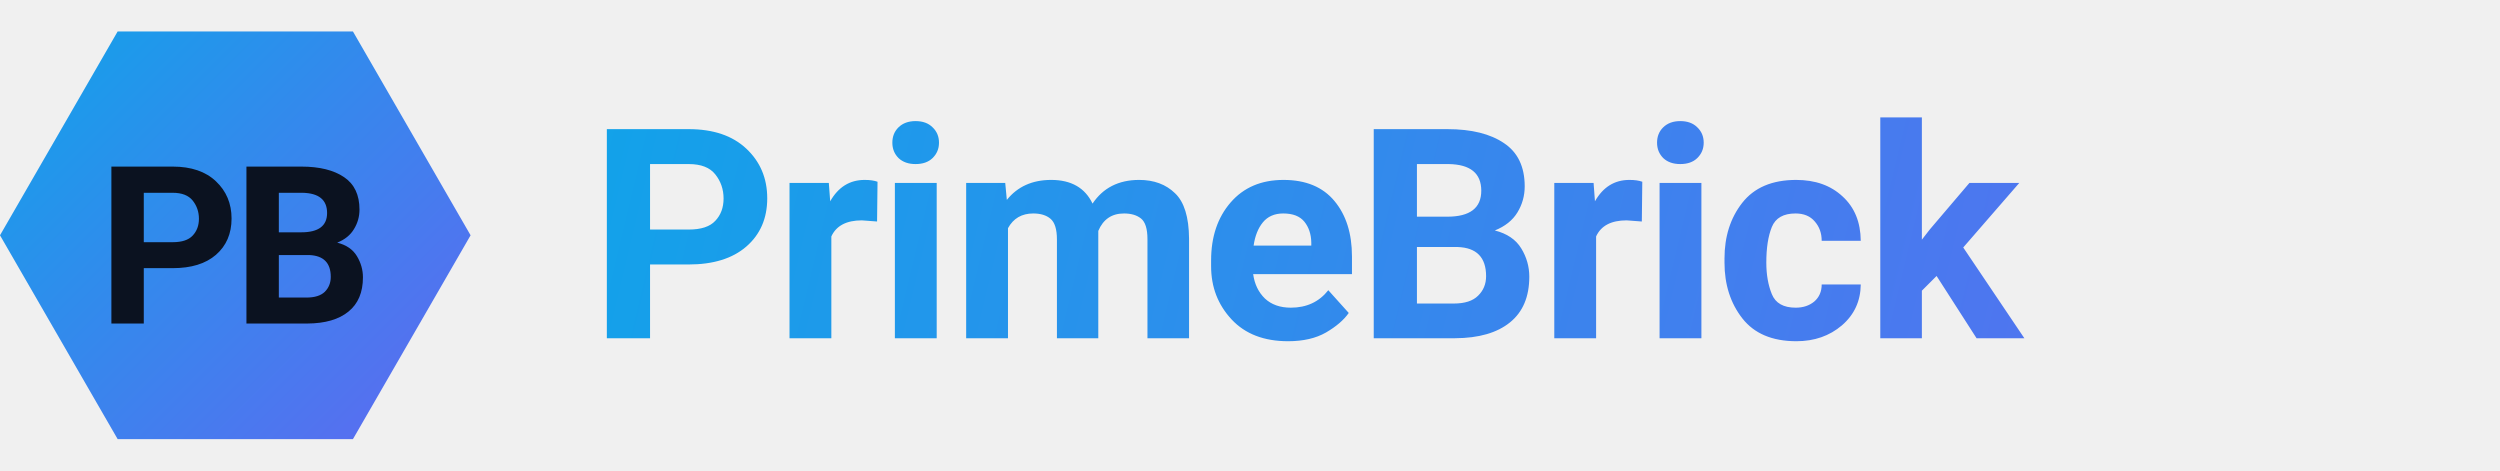
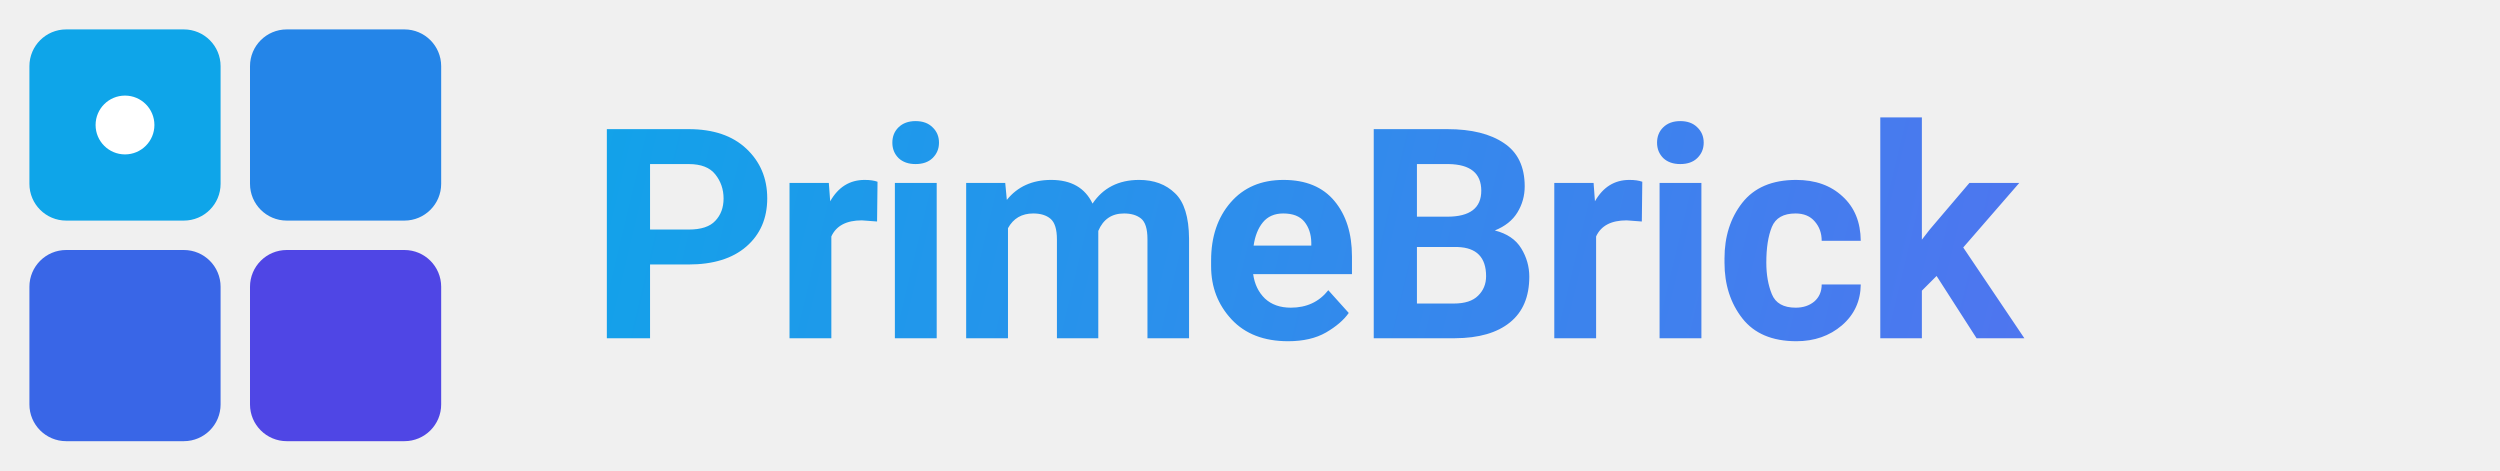
<svg xmlns="http://www.w3.org/2000/svg" width="170" height="32" viewBox="0 0 170 32" fill="none">
  <defs>
-     <linearGradient id="pb-hex-grad-light" x1="0" y1="0" x2="32" y2="32" gradientUnits="userSpaceOnUse">
-       <stop offset="0" stop-color="#0ea5e9" />
-       <stop offset="1" stop-color="#6366f1" />
-     </linearGradient>
    <linearGradient id="pb-text-grad-light-full" x1="36" y1="0" x2="170" y2="32" gradientUnits="userSpaceOnUse">
      <stop offset="0" stop-color="#0ea5e9" />
      <stop offset="1" stop-color="#6366f1" />
    </linearGradient>
  </defs>
-   <polygon points="32,16 24,2.14 8,2.14 0,16 8,29.86 24,29.86" fill="url(#pb-hex-grad-light)" />
-   <text x="16" y="22" font-family="system-ui, -apple-system, Segoe UI, Roboto, sans-serif" font-size="15" font-weight="700" fill="#0b1220" text-anchor="middle" letter-spacing="-0.5">PB</text>
+   <rect x="2" y="2" width="13" height="13" rx="2.5" fill="#0ea5e9" />
+   <rect x="17" y="2" width="13" height="13" rx="2.5" fill="#2485e8" />
+   <rect x="2" y="17" width="13" height="13" rx="2.5" fill="#3966e7" />
+   <rect x="17" y="17" width="13" height="13" rx="2.5" fill="#4f46e5" />
+   <circle cx="8.5" cy="8.5" r="2" fill="#ffffff" />
  <text x="40" y="23" font-family="system-ui, -apple-system, Segoe UI, Roboto, sans-serif" font-size="20" font-weight="700" fill="url(#pb-text-grad-light-full)" letter-spacing="-0.3">PrimeBrick</text>
</svg>
